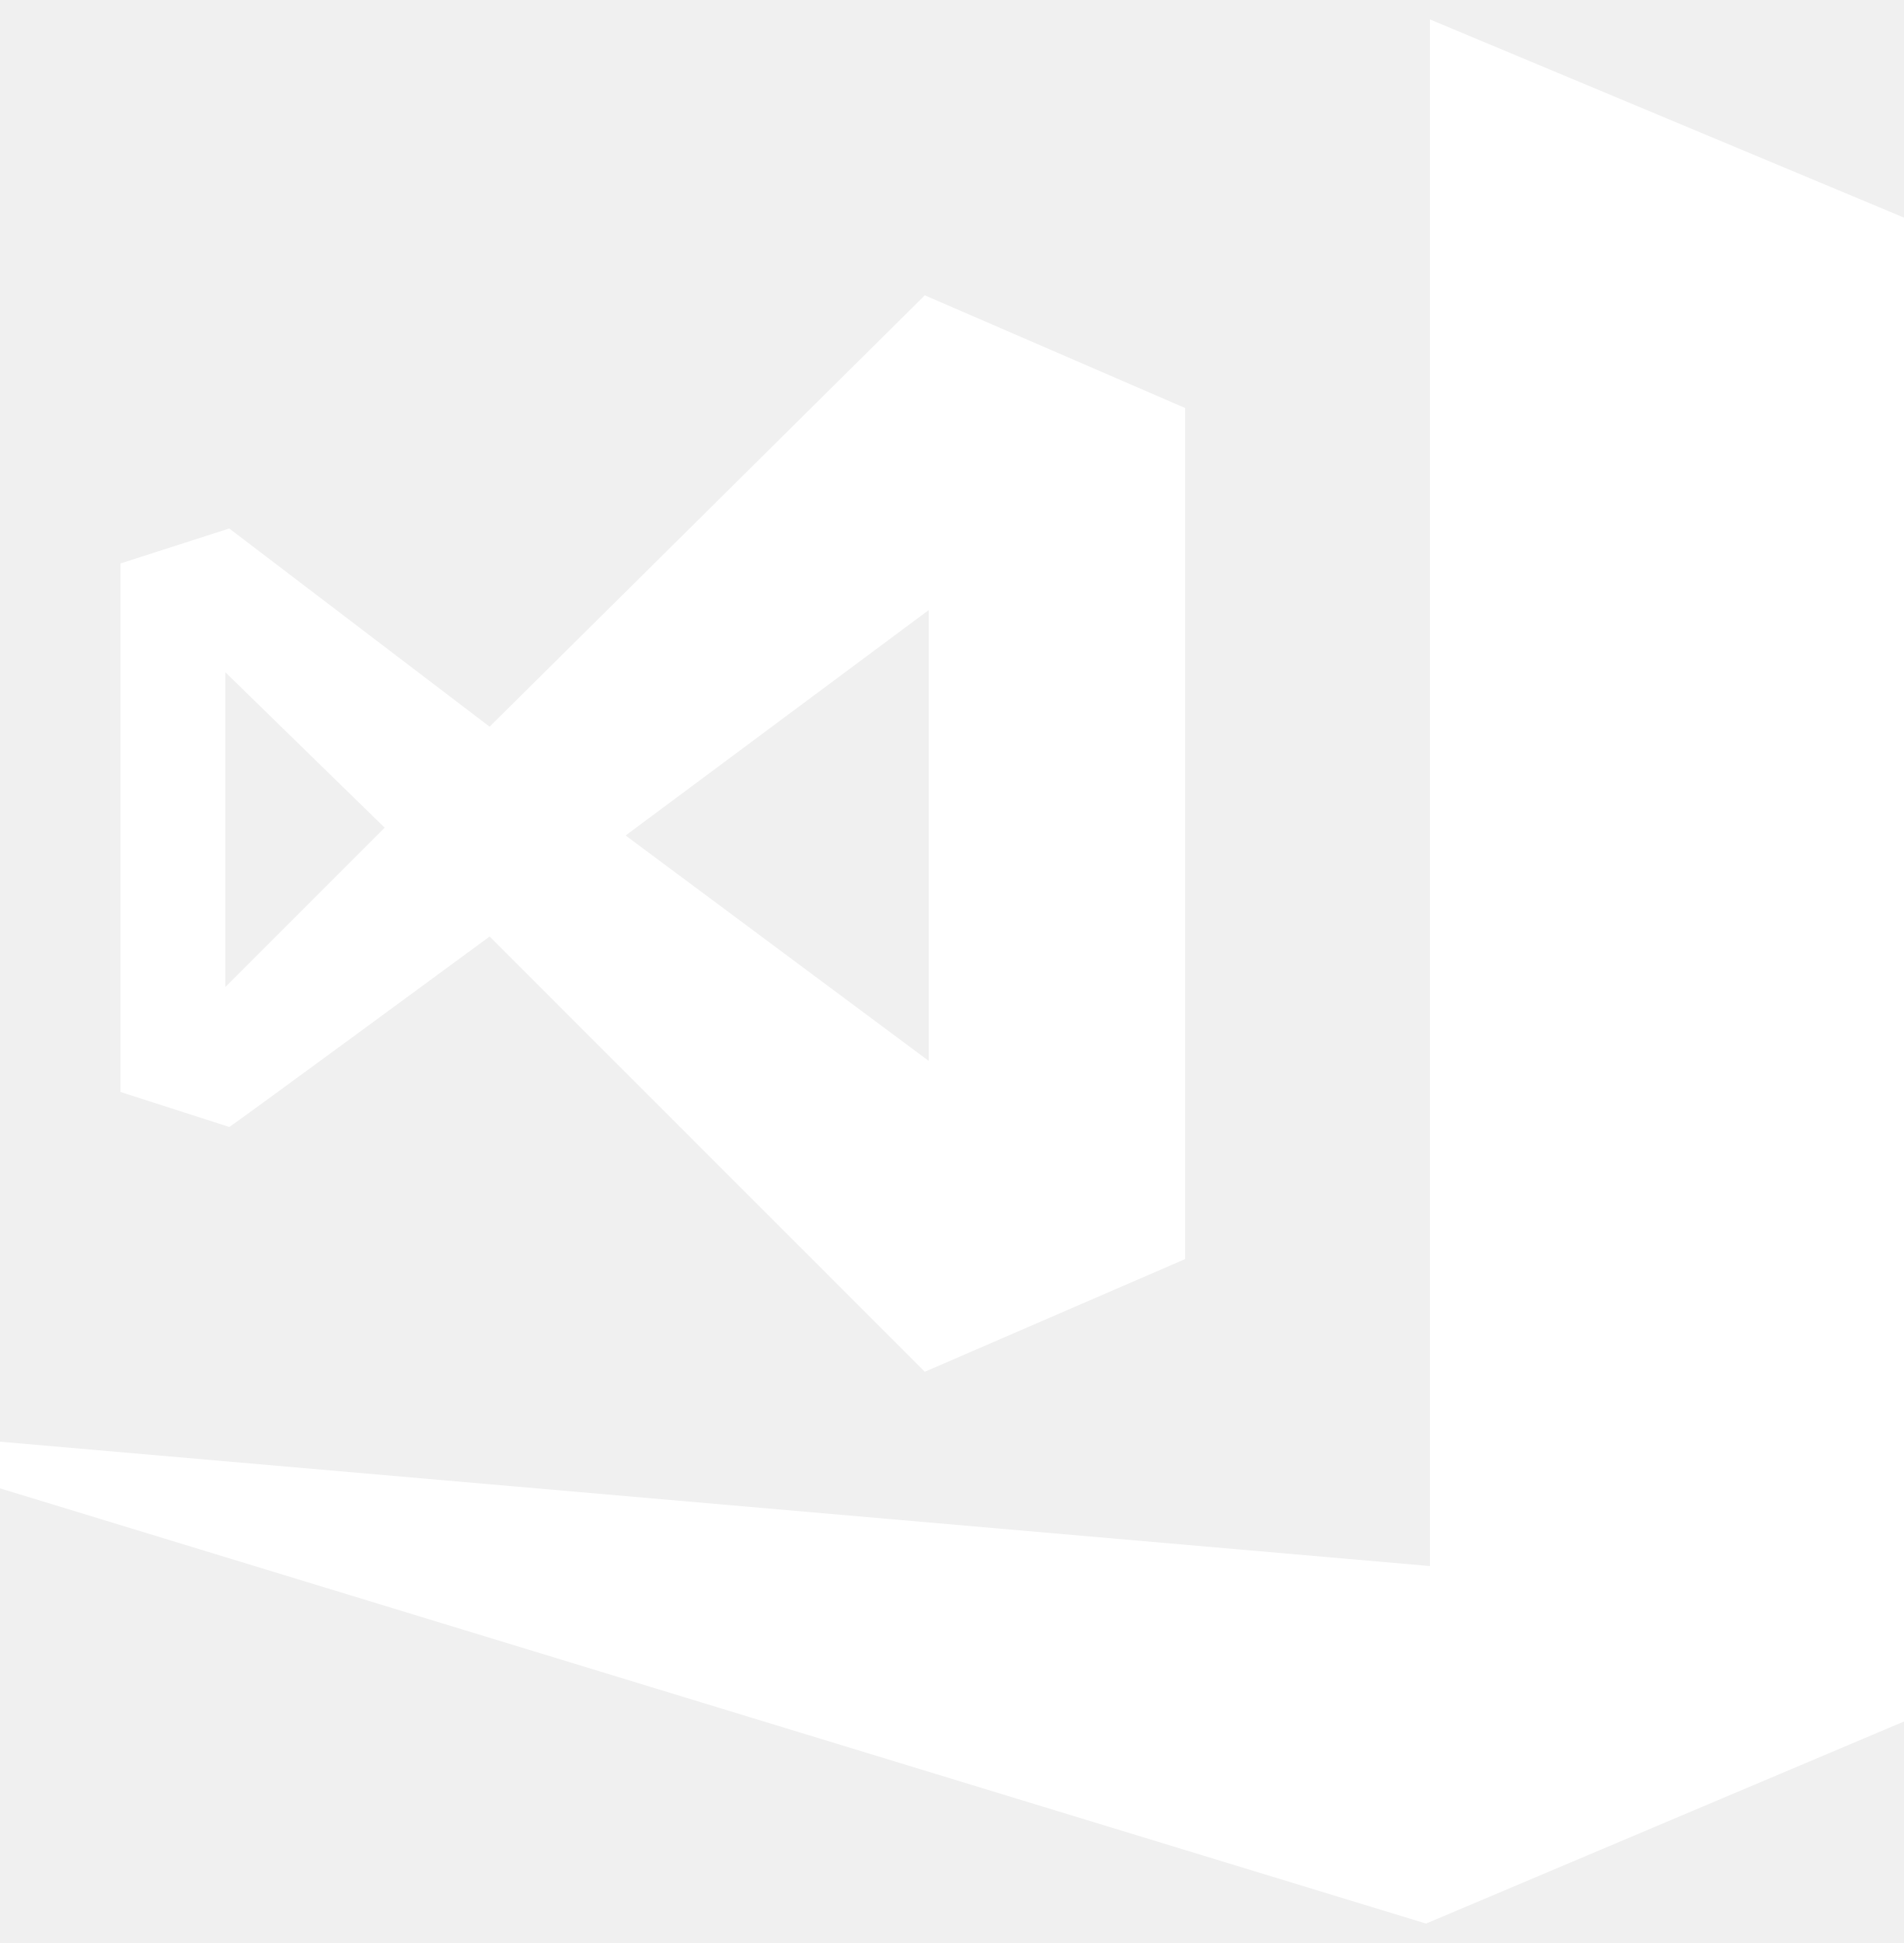
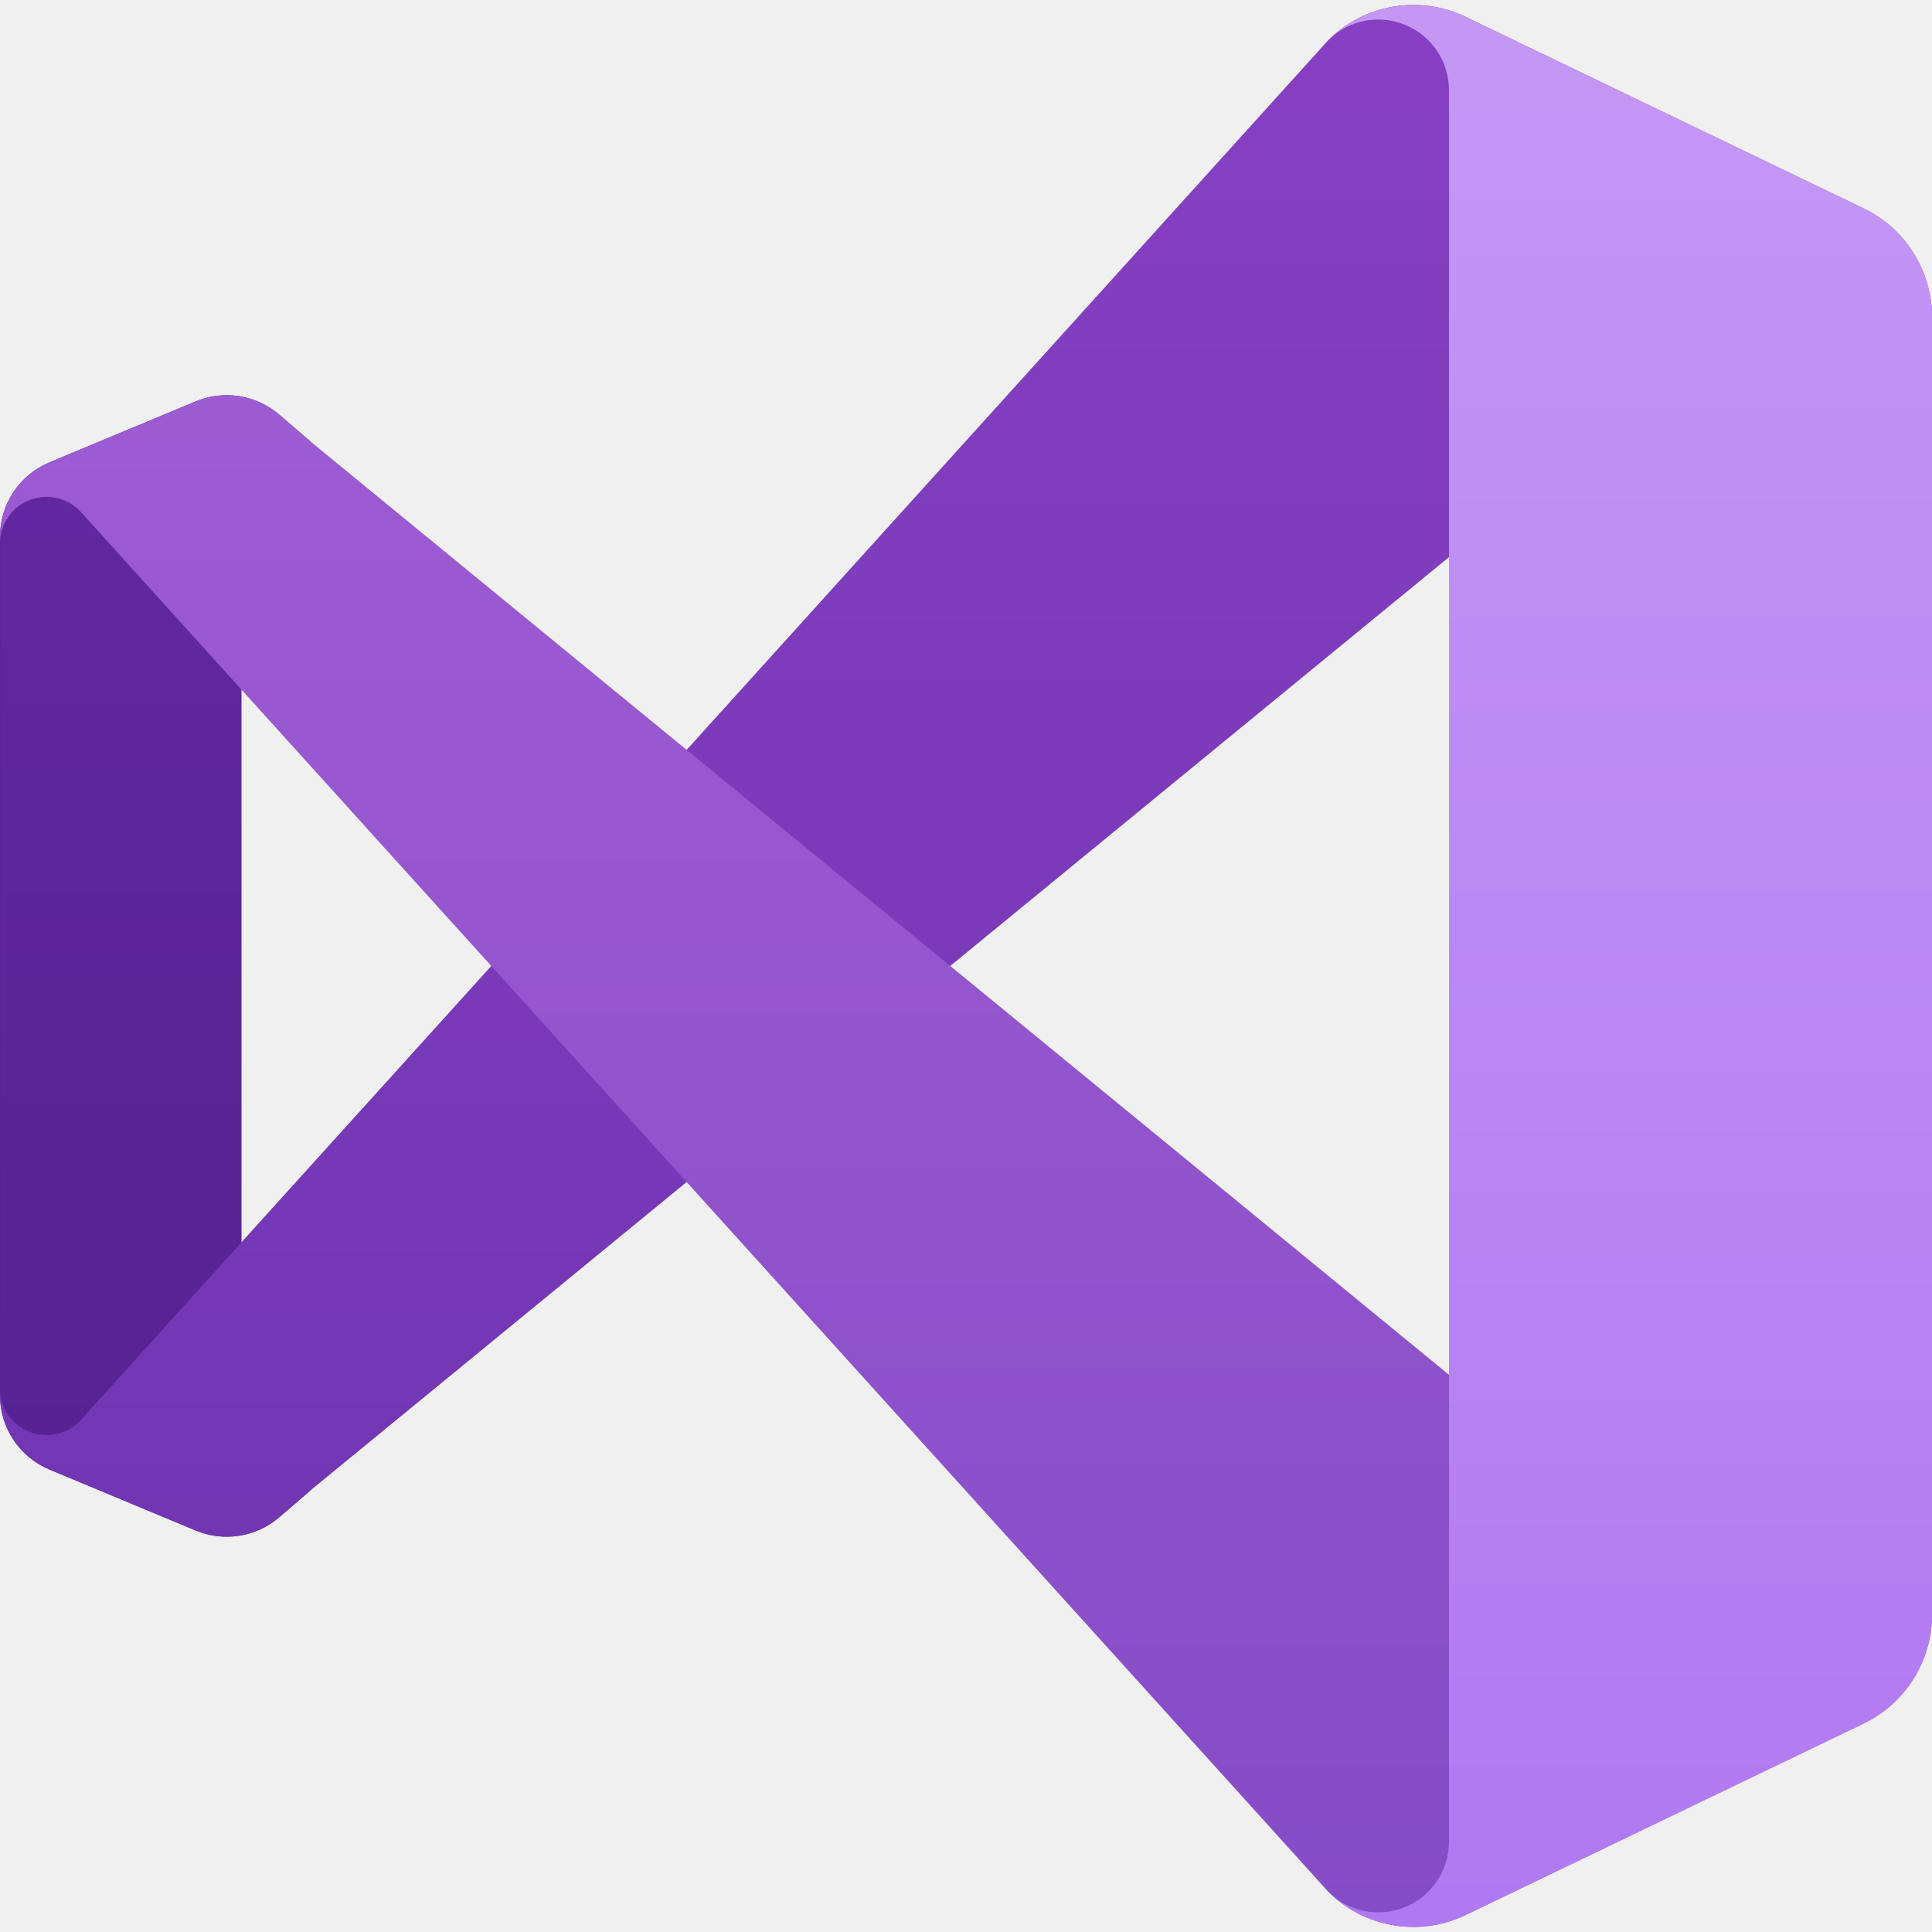
- <svg xmlns="http://www.w3.org/2000/svg" version="1.1" id="Layer_1" x="0px" y="0px" viewBox="0 0 49 50" style="enable-background:new 0 0 49 50;" xml:space="preserve">
-   <style type="text/css">
- 	.st0{fill:#FFFFFF;}
- </style>
-   <path class="st0" d="M12.6,24.1l11.2,11.2l6.7-2.9V10.5l-6.7-2.9L12.6,18.7l-6.7-5.1l-2.8,0.9v13.6L5.9,29  C5.8,29.1,12.6,24.1,12.6,24.1z M23.9,15.7v11.6l-7.8-5.8C16.1,21.5,23.9,15.7,23.9,15.7z M5.8,17.3l4.1,4l-4.1,4.1L5.8,17.3  L5.8,17.3z M49,5.6v38.7l-12.3,5.2L0,38.3v-1.2l36.8,3.2V0.5L49,5.6L49,5.6z" />
+ <svg xmlns="http://www.w3.org/2000/svg" viewBox="15 15 40 40">
+   <defs>
+     <linearGradient id="a" x1="35" y1="226.898" x2="35" y2="187.104" gradientTransform="matrix(1, 0, 0, -1, 0, 242)" gradientUnits="userSpaceOnUse">
+       <stop offset="0" stop-color="#fff" />
+       <stop offset="1" stop-color="#fff" stop-opacity="0" />
+     </linearGradient>
+   </defs>
+   <g style="isolation:isolate">
+     <path d="M55,15V55H15V15Z" fill="#f6f6f6" opacity="0" />
+     <path d="M20.779,46.415a1.668,1.668,0,0,1-1.726.273l-3.027-1.262A1.666,1.666,0,0,1,15,43.888V26.11a1.666,1.666,0,0,1,1.026-1.538l3.027-1.262a1.668,1.668,0,0,1,1.726.273l.679.583a.922.922,0,0,0-1.458.75V45.082a.922.922,0,0,0,1.458.75Z" fill="#52218a" />
+     <path d="M16.026,45.426A1.666,1.666,0,0,1,15,43.888v-.139a.963.963,0,0,0,1.677.646L42.5,15.832a2.494,2.494,0,0,1,2.843-.483l8.242,3.969A2.5,2.5,0,0,1,55,21.57v.1a1.578,1.578,0,0,0-2.578-1.22L21.458,45.832l-.679.583a1.668,1.668,0,0,1-1.726.273Z" fill="#6c33af" />
+     <path d="M16.026,24.572A1.666,1.666,0,0,0,15,26.11v.139a.963.963,0,0,1,1.677-.646L42.5,54.166a2.494,2.494,0,0,0,2.843.483l8.242-3.968A2.5,2.5,0,0,0,55,48.428v-.1a1.578,1.578,0,0,1-2.578,1.22L21.458,24.166l-.679-.583a1.668,1.668,0,0,0-1.726-.273Z" fill="#854cc7" />
+     <path d="M45.343,54.65a2.5,2.5,0,0,1-2.843-.484A1.465,1.465,0,0,0,45,53.13V16.868a1.465,1.465,0,0,0-2.5-1.036,2.5,2.5,0,0,1,2.843-.484l8.241,3.963A2.5,2.5,0,0,1,55,21.564v26.87a2.5,2.5,0,0,1-1.417,2.253Z" fill="#b179f1" />
+     <path d="M43.7,54.832a2.49,2.49,0,0,0,1.639-.182l8.24-3.963A2.5,2.5,0,0,0,55,48.434V21.564a2.5,2.5,0,0,0-1.417-2.253l-8.24-3.963a2.493,2.493,0,0,0-2.843.484L29.216,30.526l-7.758-6.36-.679-.583a1.666,1.666,0,0,0-1.5-.347,1.686,1.686,0,0,0-.221.074l-3.027,1.262a1.663,1.663,0,0,0-1.021,1.413c0,.041-.005.083-.005.125V43.888c0,.042,0,.084.005.125a1.663,1.663,0,0,0,1.021,1.413l3.027,1.262a1.686,1.686,0,0,0,.221.074,1.666,1.666,0,0,0,1.5-.347l.679-.583,7.758-6.36L42.5,54.166A2.483,2.483,0,0,0,43.7,54.832Zm1.3-28.3L34.672,35,45,43.467ZM20,29.279,25.171,35,20,40.719Z" fill-rule="evenodd" opacity="0.25" fill="url(#a)" style="mix-blend-mode:overlay" />
+   </g>
</svg>
